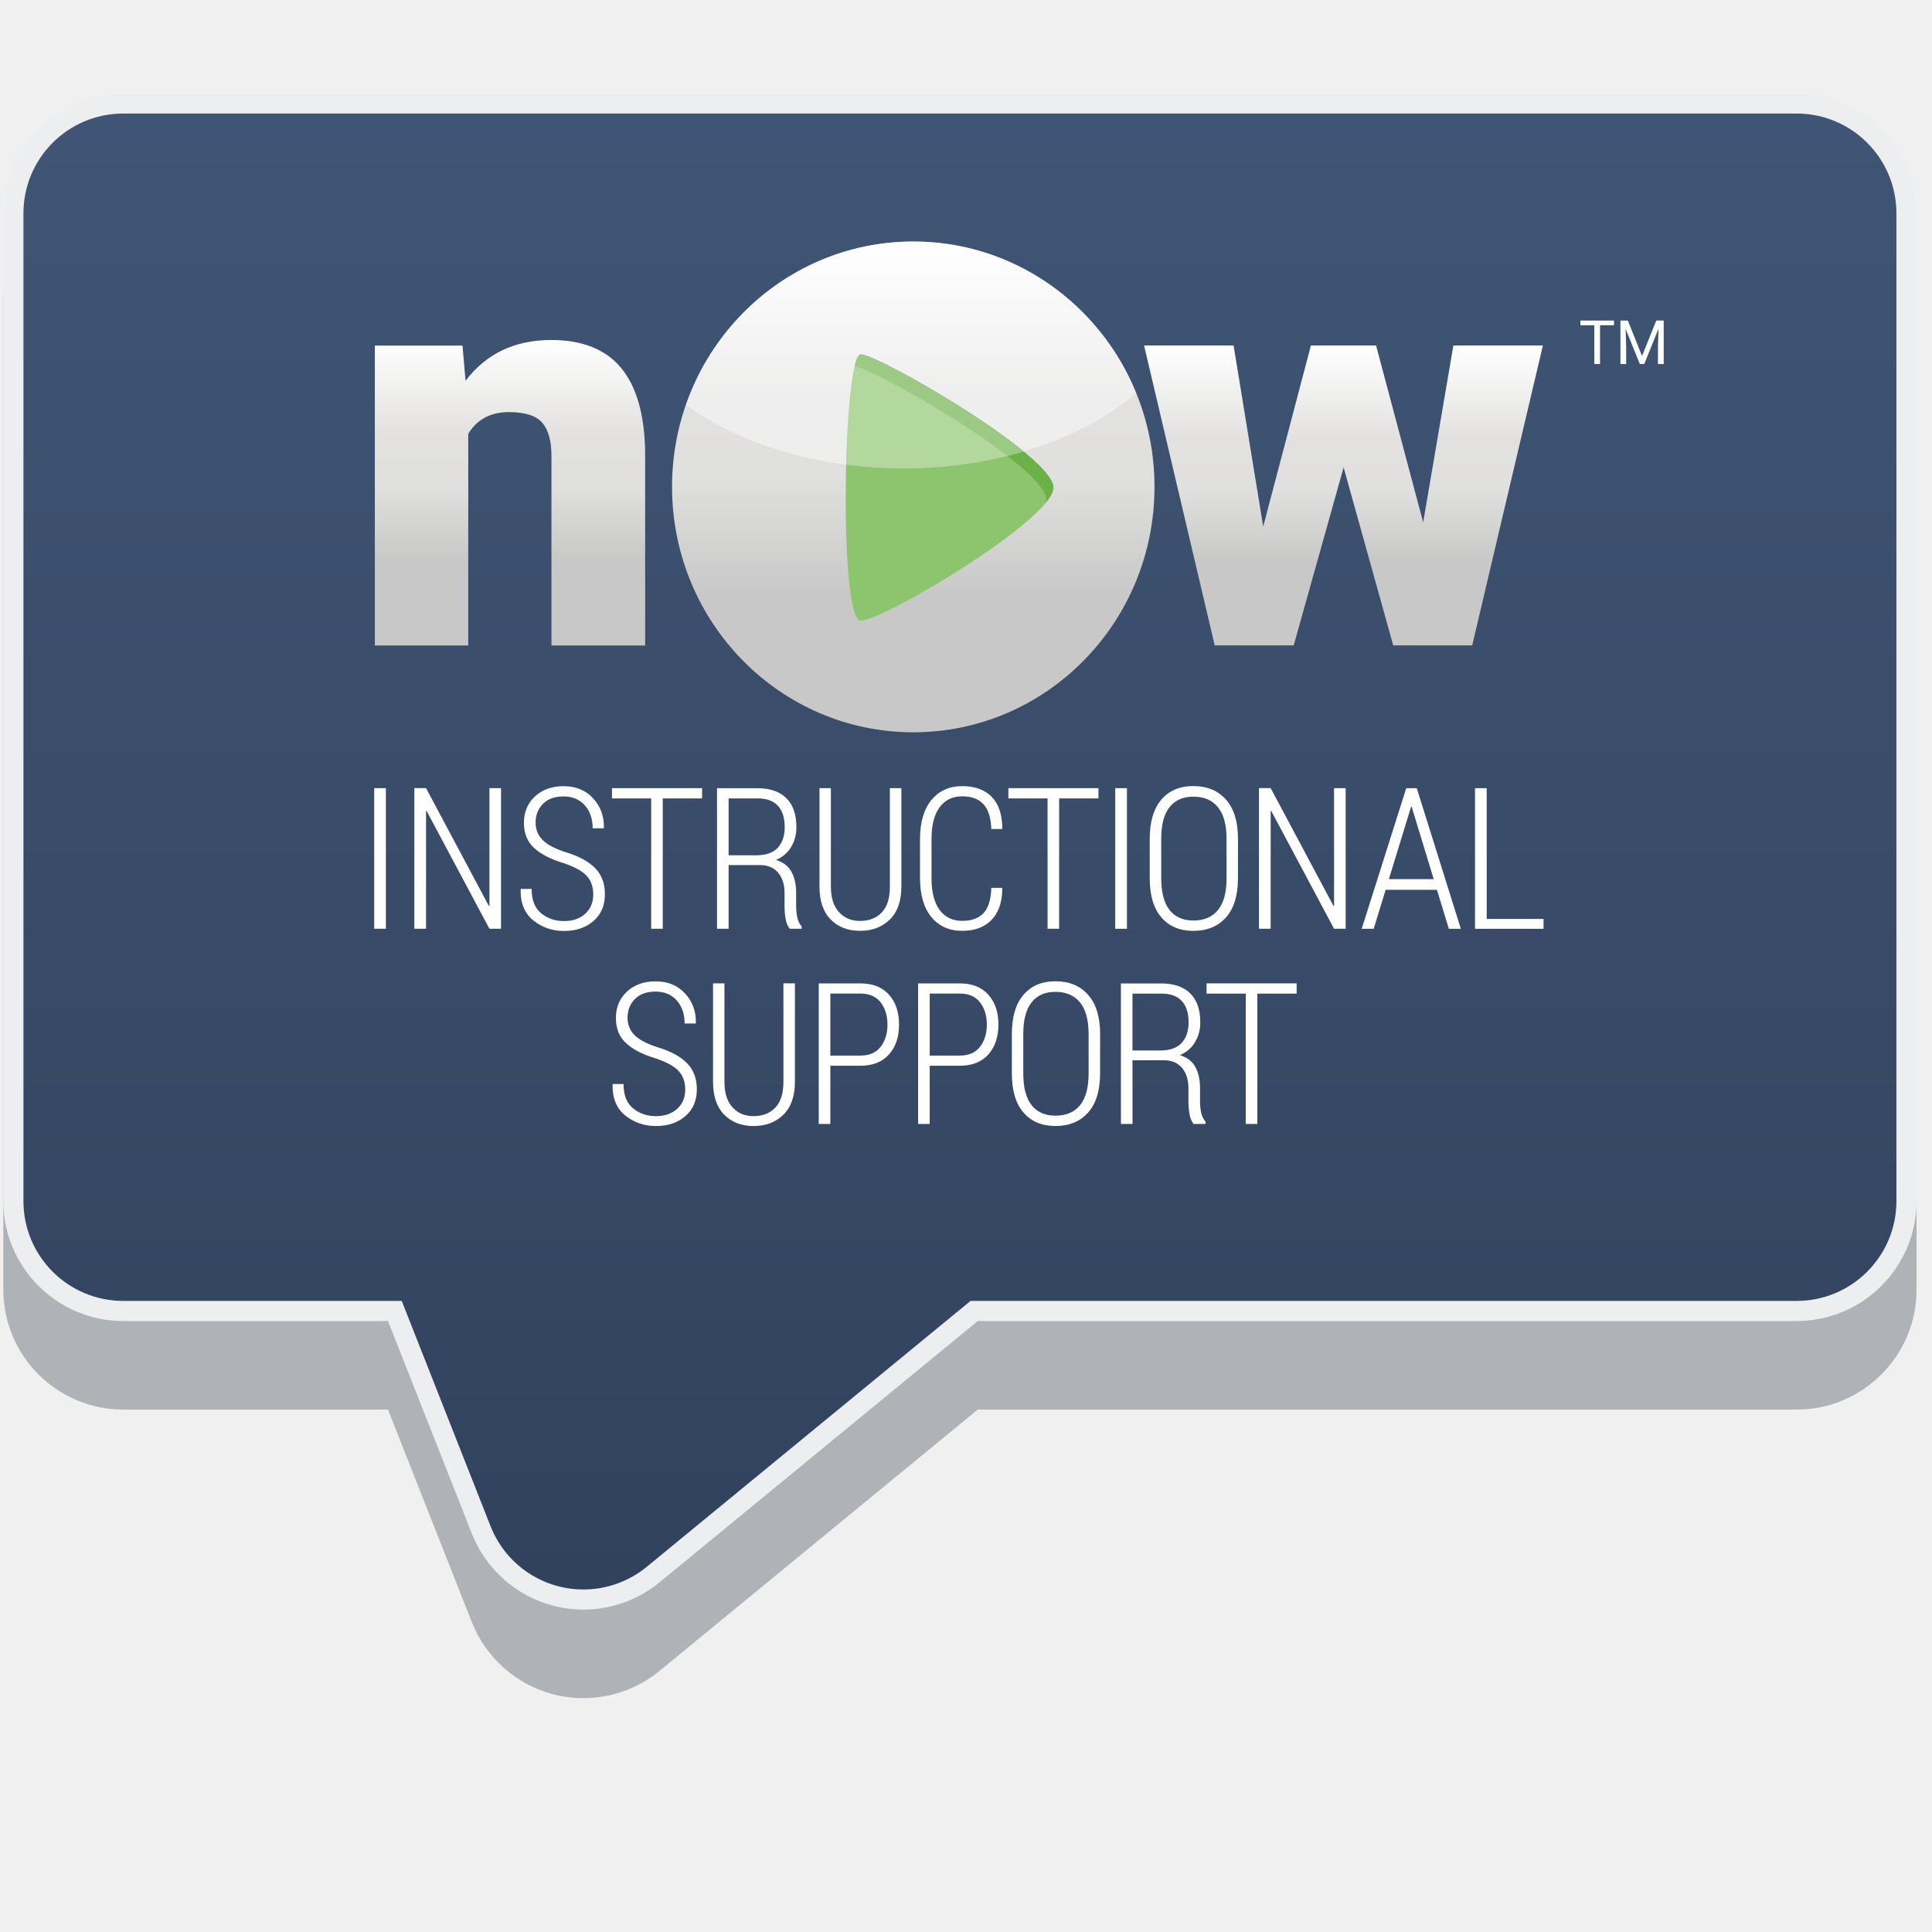
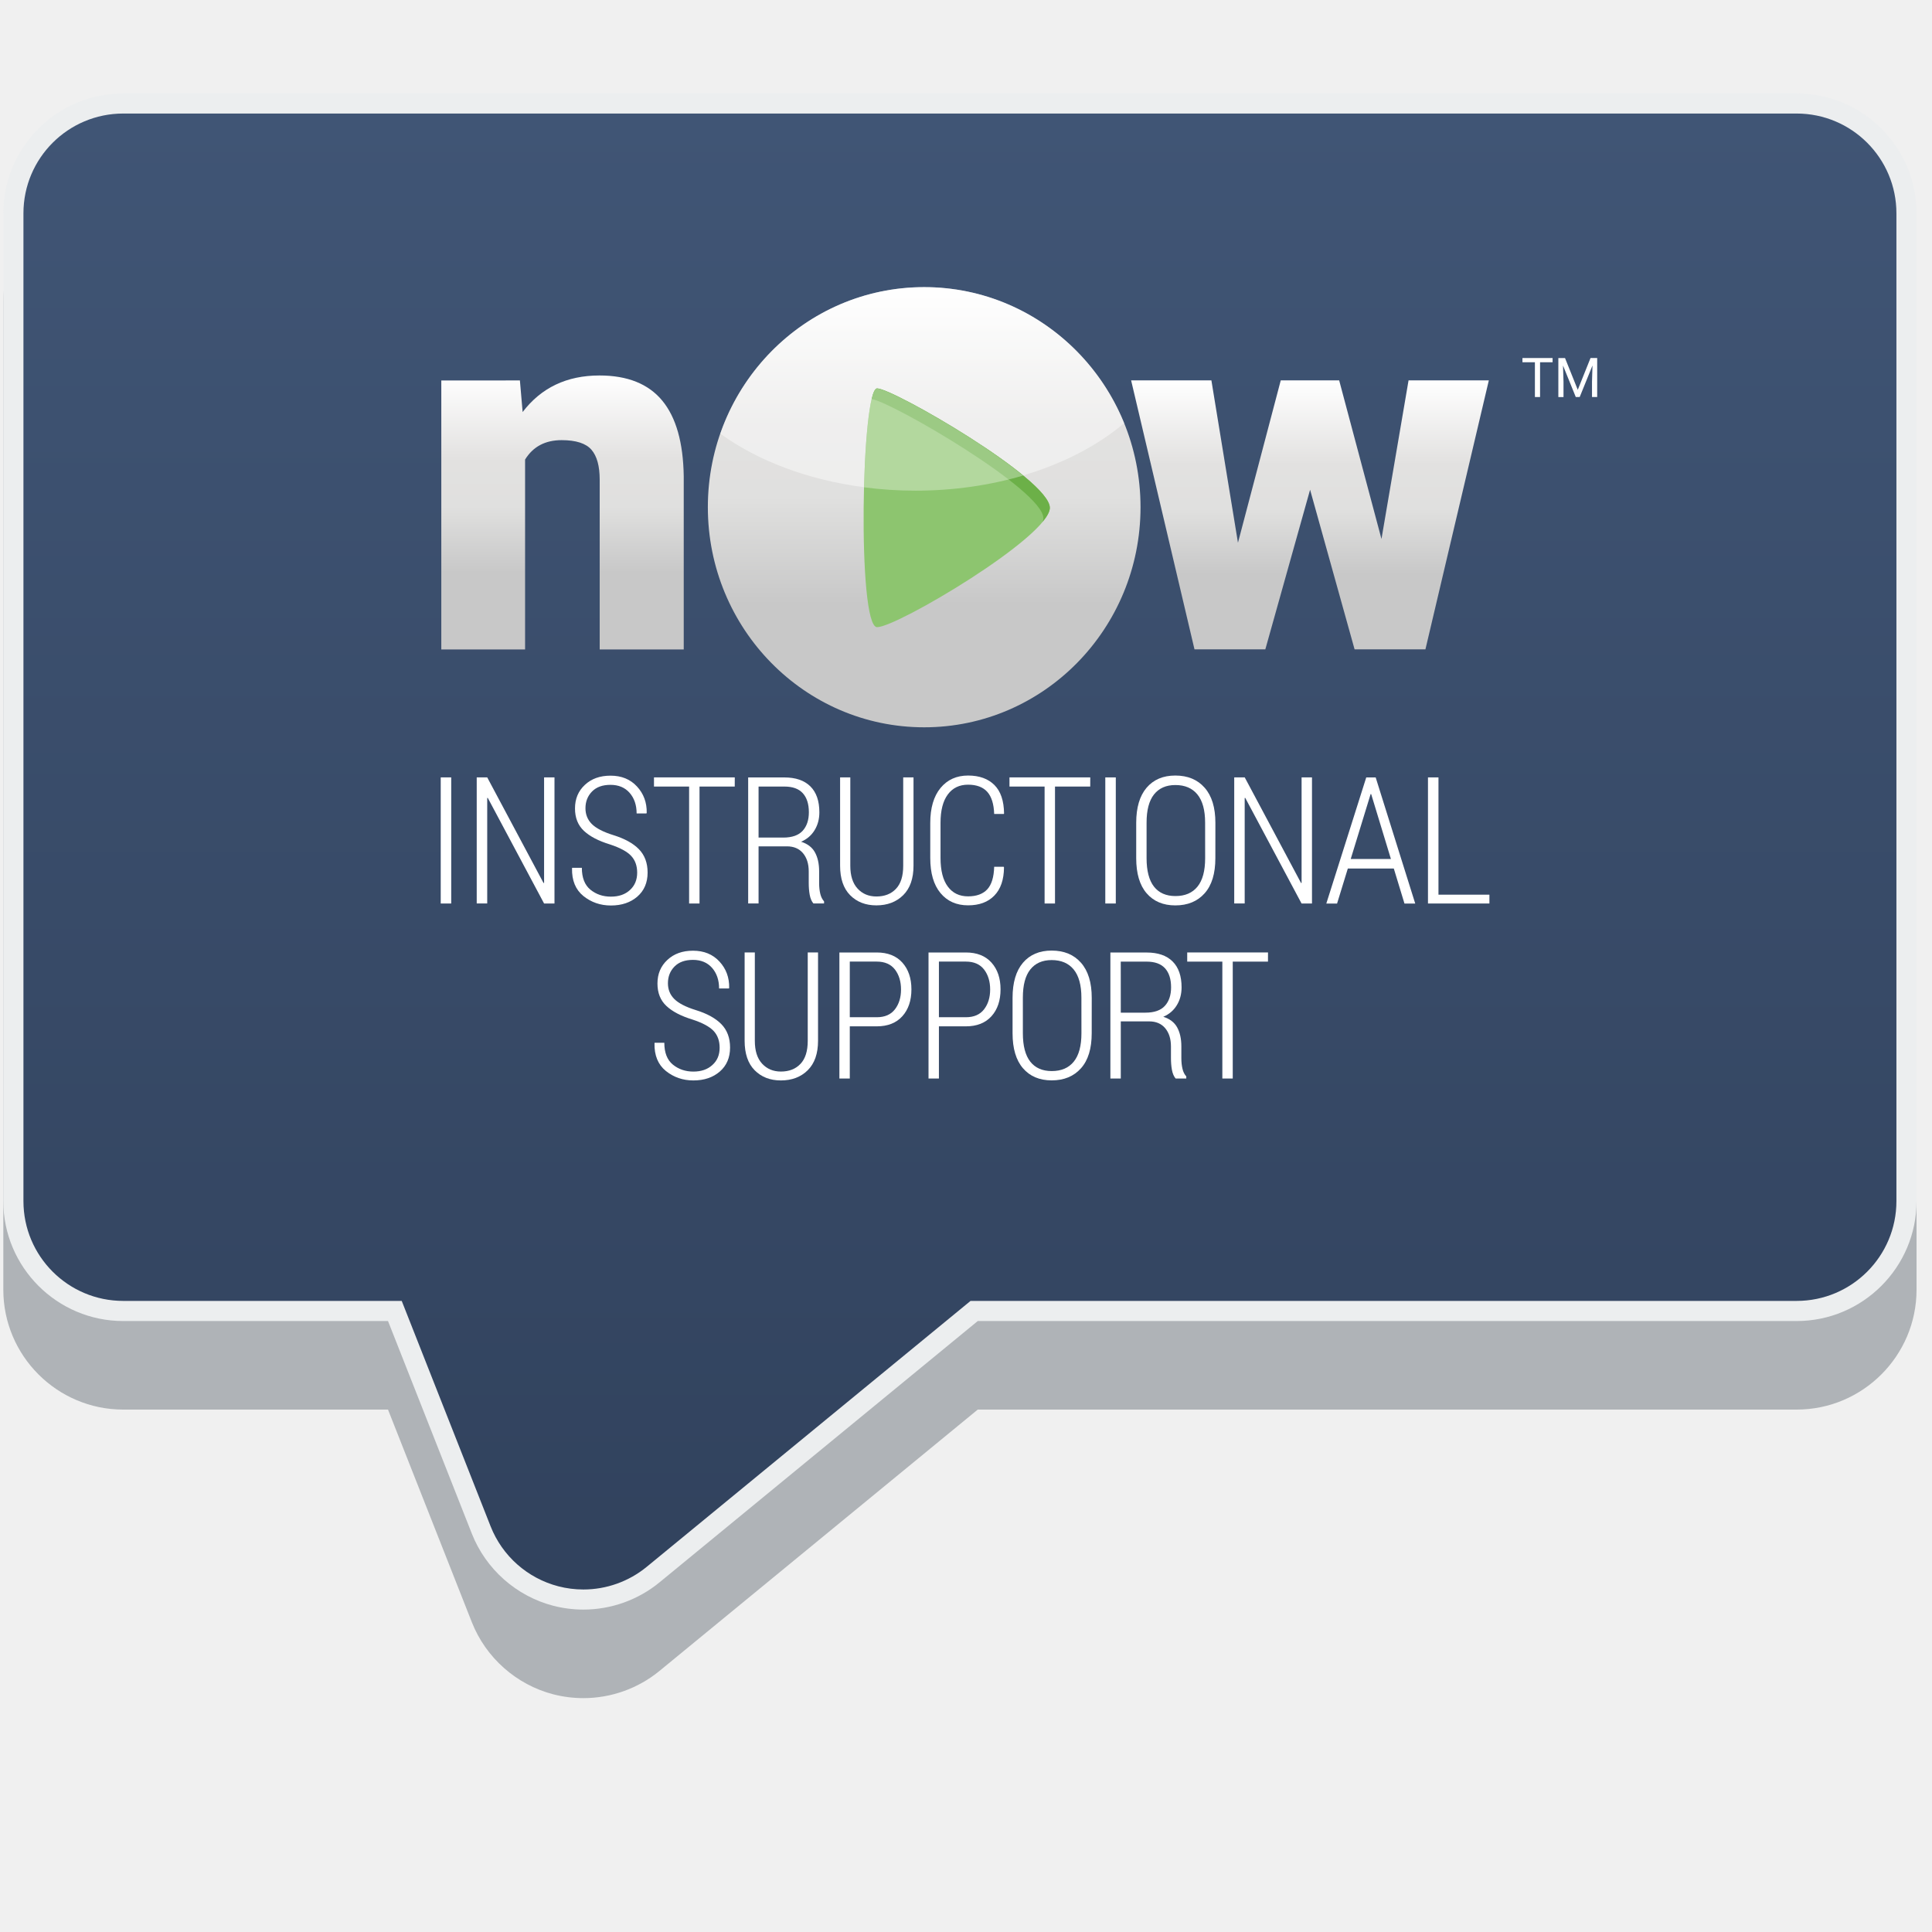
<svg xmlns="http://www.w3.org/2000/svg" version="1.1" id="Layer_1" x="0px" y="0px" viewBox="0 0 60 60" style="enable-background:new 0 0 60 60;" xml:space="preserve">
  <style type="text/css">
	.st0{opacity:0.36;}
	.st1{fill:#3C4852;}
	.st2{fill:#ECEEEF;}
	.st3{fill:url(#SVGID_1_);}
	.st4{fill:#FFFFFF;}
	.st5{fill:url(#SVGID_2_);}
	.st6{fill:url(#SVGID_3_);}
	.st7{fill:url(#SVGID_4_);}
	.st8{opacity:0.44;fill:#FFFFFF;enable-background:new    ;}
	.st9{fill:#8DC56F;}
	.st10{fill:#6CB048;}
	.st11{opacity:0.33;fill:#FFFFFF;enable-background:new    ;}
</style>
  <g class="st0">
    <path class="st1" d="M18.118,52.737c-0.316,0-0.63-0.04-0.934-0.118c-1.149-0.299-2.095-1.136-2.53-2.239l-2.604-6.604H3.827   c-2.053,0-3.724-1.671-3.724-3.724V9.375c0-2.053,1.67-3.724,3.724-3.724h51.969c2.053,0,3.724,1.67,3.724,3.724v30.677   c0,2.053-1.671,3.724-3.724,3.724H30.365l-9.884,8.116C19.818,52.437,18.978,52.737,18.118,52.737z" />
  </g>
  <g>
    <path class="st2" d="M18.118,49.987c-0.316,0-0.63-0.04-0.934-0.118c-1.149-0.299-2.095-1.136-2.53-2.239l-2.604-6.604H3.827   c-2.053,0-3.724-1.671-3.724-3.724V6.625c0-2.053,1.67-3.724,3.724-3.724h51.969c2.053,0,3.724,1.67,3.724,3.724v30.677   c0,2.053-1.671,3.724-3.724,3.724H30.365l-9.884,8.116C19.818,49.687,18.978,49.987,18.118,49.987z" />
  </g>
-   <linearGradient id="SVGID_1_" gradientUnits="userSpaceOnUse" x1="29.811" y1="3.526" x2="29.811" y2="49.363">
+   <linearGradient id="SVGID_1_" gradientUnits="userSpaceOnUse" x1="29.811" y1="56.474" x2="29.811" y2="10.637" gradientTransform="matrix(1 0 0 -1 0 60)">
    <stop offset="0" style="stop-color:#405575" />
    <stop offset="1" style="stop-color:#31425D" />
  </linearGradient>
  <path class="st3" d="M55.796,3.526H3.827c-1.711,0-3.099,1.387-3.099,3.099v30.677c0,1.711,1.387,3.099,3.099,3.099h8.649l2.76,7  c0.363,0.922,1.146,1.614,2.104,1.863c0.257,0.067,0.518,0.099,0.778,0.099c0.709,0,1.406-0.244,1.967-0.704l10.056-8.258h25.655  c1.711,0,3.099-1.387,3.099-3.099V6.625C58.895,4.913,57.507,3.526,55.796,3.526L55.796,3.526z" />
  <g>
    <g>
-       <path class="st4" d="M11.984,28.844h-0.363v-4.367h0.363C11.984,24.478,11.984,28.844,11.984,28.844z" />
-       <path class="st4" d="M15.56,28.844H15.2l-1.95-3.657l-0.019,0.003v3.653h-0.363v-4.367h0.363l1.95,3.657l0.019-0.003v-3.653h0.36    V28.844z" />
-       <path class="st4" d="M18.424,27.777c0-0.239-0.069-0.433-0.208-0.582s-0.384-0.281-0.733-0.396    c-0.398-0.122-0.699-0.279-0.904-0.472s-0.308-0.451-0.308-0.775c0-0.334,0.115-0.607,0.344-0.819    c0.229-0.213,0.523-0.317,0.887-0.317c0.38,0,0.685,0.125,0.916,0.375c0.231,0.25,0.344,0.555,0.337,0.914l-0.01,0.019h-0.339    c0-0.29-0.081-0.528-0.242-0.712c-0.161-0.184-0.383-0.278-0.664-0.278c-0.274,0-0.487,0.076-0.639,0.231    c-0.152,0.155-0.227,0.348-0.227,0.58c0,0.216,0.074,0.398,0.22,0.545c0.147,0.147,0.396,0.276,0.748,0.386    c0.387,0.12,0.683,0.282,0.883,0.487s0.301,0.474,0.301,0.808c0,0.35-0.119,0.627-0.356,0.833    c-0.237,0.205-0.542,0.308-0.914,0.308c-0.365,0-0.684-0.11-0.955-0.329c-0.27-0.22-0.401-0.539-0.392-0.957l0.005-0.019h0.336    c0,0.342,0.098,0.594,0.296,0.756c0.197,0.162,0.434,0.242,0.71,0.242c0.272,0,0.491-0.075,0.657-0.226    C18.34,28.227,18.424,28.025,18.424,27.777z" />
-       <path class="st4" d="M21.803,24.795h-1.22v4.049h-0.36v-4.049h-1.217v-0.318h2.798L21.803,24.795L21.803,24.795z" />
-       <path class="st4" d="M22.628,26.867v1.976h-0.36v-4.364h1.253c0.393,0,0.691,0.104,0.9,0.309c0.208,0.206,0.312,0.505,0.312,0.9    c0,0.232-0.055,0.437-0.165,0.618s-0.266,0.314-0.468,0.4c0.221,0.069,0.382,0.191,0.479,0.366    c0.097,0.176,0.146,0.395,0.146,0.658v0.411c0,0.136,0.013,0.258,0.039,0.366c0.026,0.108,0.07,0.196,0.132,0.264v0.072h-0.369    c-0.061-0.072-0.105-0.172-0.128-0.301c-0.023-0.128-0.034-0.264-0.034-0.409v-0.4c0-0.264-0.068-0.475-0.201-0.633    c-0.134-0.156-0.318-0.234-0.553-0.234h-0.985V26.867z M22.628,26.562h0.852c0.308,0,0.533-0.079,0.676-0.236    s0.214-0.371,0.214-0.64c0-0.286-0.07-0.506-0.21-0.66c-0.141-0.155-0.352-0.231-0.639-0.231h-0.893v1.767H22.628z" />
-       <path class="st4" d="M27.993,24.477v3.057c0,0.446-0.119,0.786-0.358,1.022c-0.238,0.234-0.547,0.352-0.929,0.352    c-0.374,0-0.676-0.118-0.908-0.352c-0.232-0.234-0.348-0.575-0.348-1.022v-3.057h0.354v3.061c0,0.342,0.083,0.605,0.25,0.788    c0.167,0.183,0.385,0.275,0.653,0.275c0.282,0,0.508-0.087,0.676-0.263c0.169-0.176,0.253-0.443,0.253-0.8v-3.061    C27.637,24.477,27.993,24.477,27.993,24.477z" />
-       <path class="st4" d="M31.118,27.576l0.009,0.019c-0.003,0.426-0.116,0.751-0.336,0.976c-0.22,0.226-0.523,0.337-0.908,0.337    c-0.401,0-0.721-0.142-0.957-0.426c-0.236-0.285-0.354-0.689-0.354-1.215v-1.209c0-0.522,0.119-0.927,0.356-1.214    c0.237-0.287,0.555-0.43,0.955-0.43c0.389,0,0.694,0.11,0.912,0.329c0.218,0.22,0.328,0.547,0.333,0.984l-0.009,0.019h-0.333    c-0.011-0.346-0.091-0.602-0.24-0.767s-0.372-0.248-0.663-0.248c-0.3,0-0.534,0.112-0.702,0.339    c-0.168,0.227-0.252,0.553-0.252,0.979v1.219c0,0.435,0.084,0.766,0.252,0.991c0.168,0.227,0.401,0.339,0.702,0.339    c0.292,0,0.513-0.081,0.663-0.242c0.149-0.162,0.23-0.422,0.24-0.783h0.334C31.118,27.574,31.118,27.576,31.118,27.576z" />
-       <path class="st4" d="M34.113,24.795h-1.22v4.049h-0.36v-4.049h-1.217v-0.318h2.798L34.113,24.795L34.113,24.795z" />
-       <path class="st4" d="M34.998,28.844h-0.363v-4.367h0.363V28.844z" />
-       <path class="st4" d="M38.446,27.276c0,0.53-0.123,0.935-0.371,1.214c-0.248,0.279-0.586,0.419-1.015,0.419    c-0.422,0-0.754-0.14-0.993-0.419c-0.241-0.278-0.361-0.683-0.361-1.214v-1.225c0-0.53,0.12-0.936,0.36-1.217    c0.24-0.28,0.57-0.422,0.993-0.422c0.43,0,0.769,0.141,1.016,0.422c0.249,0.282,0.372,0.687,0.372,1.215L38.446,27.276    L38.446,27.276z M38.091,26.043c0-0.432-0.089-0.757-0.267-0.975c-0.178-0.218-0.433-0.327-0.764-0.327    c-0.322,0-0.568,0.109-0.74,0.327c-0.172,0.218-0.257,0.543-0.257,0.975v1.232c0,0.437,0.086,0.766,0.257,0.985    c0.172,0.218,0.42,0.327,0.744,0.327c0.332,0,0.587-0.109,0.763-0.327c0.177-0.218,0.265-0.545,0.265-0.985    C38.091,27.276,38.091,26.043,38.091,26.043z" />
-       <path class="st4" d="M41.791,28.844h-0.36l-1.95-3.657l-0.019,0.003v3.653h-0.363v-4.367h0.363l1.95,3.657l0.019-0.003v-3.653    h0.36V28.844z" />
-       <path class="st4" d="M44.625,27.633h-1.592l-0.372,1.212h-0.372l1.383-4.367h0.327l1.369,4.367h-0.372L44.625,27.633z     M43.133,27.302h1.392l-0.684-2.247h-0.019L43.133,27.302z" />
-       <path class="st4" d="M46.172,28.539h1.764v0.306h-2.128v-4.367h0.363V28.539z" />
-       <path class="st4" d="M21.28,33.839c0-0.239-0.069-0.433-0.208-0.582c-0.14-0.148-0.384-0.281-0.733-0.395    c-0.398-0.122-0.699-0.279-0.904-0.473c-0.205-0.192-0.308-0.451-0.308-0.775c0-0.334,0.115-0.606,0.344-0.819    c0.229-0.213,0.523-0.318,0.887-0.318c0.38,0,0.685,0.125,0.916,0.375c0.231,0.25,0.344,0.555,0.337,0.914l-0.01,0.019h-0.339    c0-0.29-0.081-0.527-0.242-0.712c-0.161-0.184-0.383-0.278-0.664-0.278c-0.274,0-0.487,0.076-0.639,0.231    c-0.152,0.154-0.228,0.347-0.228,0.579c0,0.216,0.074,0.398,0.22,0.544c0.147,0.147,0.396,0.276,0.748,0.386    c0.387,0.119,0.683,0.282,0.883,0.487s0.301,0.474,0.301,0.808c0,0.35-0.119,0.627-0.356,0.832    c-0.237,0.205-0.542,0.308-0.914,0.308c-0.365,0-0.684-0.11-0.955-0.329c-0.27-0.22-0.401-0.539-0.392-0.957l0.005-0.019h0.336    c0,0.342,0.098,0.594,0.296,0.756c0.197,0.161,0.434,0.242,0.71,0.242c0.272,0,0.491-0.075,0.657-0.226    C21.197,34.287,21.28,34.088,21.28,33.839z" />
-       <path class="st4" d="M24.687,30.539v3.057c0,0.446-0.119,0.786-0.358,1.022c-0.238,0.234-0.547,0.352-0.929,0.352    c-0.374,0-0.676-0.118-0.908-0.352c-0.232-0.234-0.348-0.575-0.348-1.022v-3.057h0.354V33.6c0,0.344,0.083,0.605,0.25,0.788    c0.167,0.183,0.385,0.275,0.653,0.275c0.282,0,0.508-0.088,0.676-0.264c0.169-0.176,0.253-0.443,0.253-0.8v-3.061L24.687,30.539    L24.687,30.539z" />
-       <path class="st4" d="M25.787,33.097v1.809h-0.36V30.54h1.292c0.382,0,0.678,0.117,0.888,0.35c0.21,0.234,0.314,0.543,0.314,0.927    c0,0.387-0.105,0.698-0.314,0.931c-0.21,0.233-0.506,0.35-0.888,0.35h-0.932V33.097z M25.787,32.782h0.934    c0.28,0,0.49-0.092,0.63-0.275c0.141-0.183,0.21-0.411,0.21-0.685c0-0.278-0.07-0.509-0.21-0.691    c-0.141-0.182-0.35-0.275-0.63-0.275h-0.934V32.782z" />
-       <path class="st4" d="M28.873,33.097v1.809h-0.36V30.54h1.292c0.382,0,0.678,0.117,0.888,0.35c0.21,0.234,0.314,0.543,0.314,0.927    c0,0.387-0.105,0.698-0.314,0.931c-0.21,0.233-0.506,0.35-0.888,0.35h-0.932V33.097z M28.873,32.782h0.934    c0.28,0,0.49-0.092,0.63-0.275s0.21-0.411,0.21-0.685c0-0.278-0.07-0.509-0.21-0.691c-0.141-0.182-0.35-0.275-0.63-0.275h-0.934    V32.782z" />
-       <path class="st4" d="M34.164,33.337c0,0.53-0.123,0.935-0.371,1.213c-0.248,0.279-0.586,0.419-1.015,0.419    c-0.422,0-0.754-0.14-0.993-0.419c-0.241-0.278-0.361-0.683-0.361-1.213v-1.225c0-0.53,0.12-0.936,0.36-1.216    c0.24-0.28,0.57-0.422,0.993-0.422c0.43,0,0.769,0.141,1.016,0.422c0.249,0.282,0.372,0.687,0.372,1.215L34.164,33.337    L34.164,33.337z M33.807,32.105c0-0.432-0.089-0.757-0.267-0.975c-0.178-0.218-0.433-0.327-0.764-0.327    c-0.322,0-0.568,0.109-0.74,0.327c-0.172,0.218-0.257,0.543-0.257,0.975v1.232c0,0.437,0.086,0.766,0.257,0.984    c0.172,0.218,0.42,0.327,0.744,0.327c0.332,0,0.587-0.109,0.763-0.327c0.177-0.218,0.265-0.545,0.265-0.984V32.105z" />
-       <path class="st4" d="M35.171,32.93v1.976h-0.36v-4.364h1.253c0.393,0,0.691,0.103,0.9,0.309c0.208,0.206,0.312,0.505,0.312,0.899    c0,0.232-0.055,0.437-0.165,0.618s-0.266,0.314-0.468,0.4c0.221,0.069,0.382,0.191,0.479,0.366    c0.097,0.177,0.146,0.395,0.146,0.658v0.411c0,0.136,0.013,0.258,0.039,0.366c0.025,0.108,0.07,0.196,0.132,0.264v0.072h-0.369    c-0.061-0.072-0.105-0.172-0.128-0.301c-0.023-0.128-0.034-0.264-0.034-0.409v-0.4c0-0.264-0.068-0.475-0.201-0.633    c-0.134-0.156-0.318-0.234-0.553-0.234h-0.985V32.93z M35.171,32.624h0.852c0.308,0,0.533-0.079,0.676-0.236    c0.143-0.157,0.214-0.371,0.214-0.64c0-0.286-0.07-0.506-0.21-0.66c-0.141-0.154-0.352-0.231-0.639-0.231H35.17v1.767H35.171z" />
-       <path class="st4" d="M40.268,30.857h-1.22v4.049h-0.36v-4.049h-1.217v-0.318h2.798L40.268,30.857L40.268,30.857z" />
+       <path class="st4" d="M14.013,28.059h-0.326v-3.916h0.326C14.013,24.143,14.013,28.059,14.013,28.059z" />
+       <path class="st4" d="M17.22,28.059h-0.323l-1.749-3.28l-0.017,0.003v3.276h-0.326v-3.916h0.326l1.749,3.28l0.017-0.003v-3.276    h0.323C17.22,24.142,17.22,28.059,17.22,28.059z" />
+       <path class="st4" d="M19.788,27.102c0-0.214-0.062-0.388-0.187-0.522c-0.125-0.134-0.344-0.252-0.657-0.355    c-0.357-0.109-0.627-0.25-0.811-0.423c-0.184-0.173-0.276-0.404-0.276-0.695c0-0.3,0.103-0.544,0.309-0.734    c0.205-0.191,0.469-0.284,0.795-0.284c0.341,0,0.614,0.112,0.821,0.336s0.309,0.498,0.302,0.82l-0.009,0.017h-0.304    c0-0.26-0.073-0.474-0.217-0.639c-0.144-0.165-0.343-0.249-0.595-0.249c-0.246,0-0.437,0.068-0.573,0.207    c-0.136,0.139-0.204,0.312-0.204,0.52c0,0.194,0.066,0.357,0.197,0.489c0.132,0.132,0.355,0.248,0.671,0.346    c0.347,0.108,0.613,0.253,0.792,0.437c0.179,0.184,0.27,0.425,0.27,0.725c0,0.314-0.107,0.562-0.319,0.747    c-0.213,0.184-0.486,0.276-0.82,0.276c-0.327,0-0.613-0.099-0.856-0.295c-0.242-0.197-0.36-0.483-0.352-0.858l0.004-0.017h0.301    c0,0.307,0.088,0.533,0.265,0.678c0.177,0.145,0.389,0.217,0.637,0.217c0.244,0,0.44-0.067,0.589-0.203    C19.713,27.506,19.788,27.324,19.788,27.102z" />
+       <path class="st4" d="M22.818,24.428h-1.094v3.631h-0.323v-3.631H20.31v-0.285h2.509L22.818,24.428L22.818,24.428z" />
+       <path class="st4" d="M23.558,26.286v1.772h-0.323v-3.914h1.124c0.352,0,0.62,0.093,0.807,0.277c0.187,0.185,0.28,0.453,0.28,0.807    c0,0.208-0.049,0.392-0.148,0.554c-0.099,0.162-0.239,0.282-0.42,0.359c0.198,0.062,0.343,0.171,0.43,0.328    c0.087,0.158,0.131,0.354,0.131,0.59v0.369c0,0.122,0.012,0.231,0.035,0.328c0.023,0.097,0.063,0.176,0.118,0.237v0.065h-0.331    c-0.055-0.065-0.094-0.154-0.115-0.27c-0.021-0.115-0.03-0.237-0.03-0.367v-0.359c0-0.237-0.061-0.426-0.18-0.568    c-0.12-0.14-0.285-0.21-0.496-0.21h-0.883v0.001H23.558z M23.558,26.012h0.764c0.276,0,0.478-0.071,0.606-0.212    c0.128-0.141,0.192-0.333,0.192-0.574c0-0.256-0.063-0.454-0.188-0.592c-0.126-0.139-0.316-0.207-0.573-0.207h-0.801V26.012    L23.558,26.012z" />
+       <path class="st4" d="M28.37,24.142v2.742c0,0.4-0.107,0.705-0.321,0.917c-0.213,0.21-0.491,0.316-0.833,0.316    c-0.335,0-0.606-0.106-0.814-0.316c-0.208-0.21-0.312-0.516-0.312-0.917v-2.742h0.317v2.745c0,0.307,0.074,0.543,0.224,0.707    c0.15,0.164,0.345,0.247,0.586,0.247c0.253,0,0.456-0.078,0.606-0.236c0.152-0.158,0.227-0.397,0.227-0.717v-2.745    C28.05,24.142,28.37,24.142,28.37,24.142z" />
+       <path class="st4" d="M31.172,26.922l0.008,0.017c-0.003,0.382-0.104,0.674-0.301,0.875c-0.197,0.203-0.469,0.302-0.814,0.302    c-0.36,0-0.647-0.127-0.858-0.382c-0.212-0.256-0.317-0.618-0.317-1.09V25.56c0-0.468,0.107-0.831,0.319-1.089    c0.213-0.257,0.498-0.386,0.856-0.386c0.349,0,0.622,0.099,0.818,0.295c0.196,0.197,0.294,0.491,0.299,0.882l-0.008,0.017h-0.299    c-0.01-0.31-0.082-0.54-0.215-0.688s-0.334-0.222-0.595-0.222c-0.269,0-0.479,0.1-0.63,0.304s-0.226,0.496-0.226,0.878v1.093    c0,0.39,0.075,0.687,0.226,0.889c0.151,0.204,0.36,0.304,0.63,0.304c0.262,0,0.46-0.073,0.595-0.217    c0.134-0.145,0.206-0.378,0.215-0.702h0.3C31.172,26.92,31.172,26.922,31.172,26.922z" />
+       <path class="st4" d="M33.858,24.428h-1.094v3.631h-0.323v-3.631H31.35v-0.285h2.509L33.858,24.428L33.858,24.428z" />
+       <path class="st4" d="M34.652,28.059h-0.326v-3.916h0.326V28.059z" />
+       <path class="st4" d="M37.744,26.653c0,0.475-0.11,0.839-0.333,1.089c-0.222,0.25-0.526,0.376-0.91,0.376    c-0.378,0-0.676-0.126-0.891-0.376c-0.216-0.249-0.324-0.613-0.324-1.089v-1.099c0-0.475,0.108-0.839,0.323-1.091    c0.215-0.251,0.511-0.378,0.891-0.378c0.386,0,0.69,0.126,0.911,0.378c0.223,0.253,0.334,0.616,0.334,1.09L37.744,26.653    L37.744,26.653z M37.426,25.547c0-0.387-0.08-0.679-0.239-0.874c-0.16-0.196-0.388-0.293-0.685-0.293    c-0.289,0-0.509,0.098-0.664,0.293c-0.154,0.196-0.23,0.487-0.23,0.874v1.105c0,0.392,0.077,0.687,0.23,0.883    c0.154,0.196,0.377,0.293,0.667,0.293c0.298,0,0.526-0.098,0.684-0.293c0.159-0.196,0.238-0.489,0.238-0.883    C37.426,26.653,37.426,25.547,37.426,25.547z" />
+       <path class="st4" d="M40.744,28.059h-0.323l-1.749-3.28l-0.017,0.003v3.276H38.33v-3.916h0.326l1.749,3.28l0.017-0.003v-3.276    h0.323V28.059z" />
+       <path class="st4" d="M43.286,26.973h-1.428l-0.334,1.087h-0.334l1.24-3.916h0.293l1.228,3.916h-0.334L43.286,26.973z     M41.948,26.676h1.248l-0.613-2.015h-0.017L41.948,26.676z" />
+       <path class="st4" d="M44.673,27.785h1.582v0.274h-1.908v-3.916h0.326L44.673,27.785L44.673,27.785z" />
+       <path class="st4" d="M22.349,32.539c0-0.214-0.062-0.388-0.187-0.522c-0.126-0.133-0.344-0.252-0.657-0.354    c-0.357-0.109-0.627-0.25-0.811-0.424c-0.184-0.172-0.276-0.404-0.276-0.695c0-0.3,0.103-0.543,0.309-0.734    c0.205-0.191,0.469-0.285,0.795-0.285c0.341,0,0.614,0.112,0.821,0.336s0.309,0.498,0.302,0.82l-0.009,0.017h-0.304    c0-0.26-0.073-0.473-0.217-0.639c-0.144-0.165-0.343-0.249-0.595-0.249c-0.246,0-0.437,0.068-0.573,0.207    c-0.136,0.138-0.204,0.311-0.204,0.519c0,0.194,0.066,0.357,0.197,0.488c0.132,0.132,0.355,0.248,0.671,0.346    c0.347,0.107,0.613,0.253,0.792,0.437c0.179,0.184,0.27,0.425,0.27,0.725c0,0.314-0.107,0.562-0.319,0.746    c-0.213,0.184-0.486,0.276-0.82,0.276c-0.327,0-0.613-0.099-0.856-0.295c-0.242-0.197-0.36-0.483-0.352-0.858l0.004-0.017h0.301    c0,0.307,0.088,0.533,0.265,0.678c0.177,0.144,0.389,0.217,0.637,0.217c0.244,0,0.44-0.067,0.589-0.203    C22.275,32.94,22.349,32.762,22.349,32.539z" />
+       <path class="st4" d="M25.405,29.579v2.742c0,0.4-0.107,0.705-0.321,0.917c-0.213,0.21-0.491,0.316-0.833,0.316    c-0.335,0-0.606-0.106-0.814-0.316c-0.208-0.21-0.312-0.516-0.312-0.917v-2.742h0.317v2.745c0,0.309,0.074,0.543,0.224,0.707    c0.15,0.164,0.345,0.247,0.586,0.247c0.253,0,0.456-0.079,0.606-0.237c0.152-0.158,0.227-0.397,0.227-0.717v-2.745L25.405,29.579    L25.405,29.579z" />
+       <path class="st4" d="M26.391,31.873v1.622h-0.323V29.58h1.159c0.343,0,0.608,0.105,0.796,0.314    c0.188,0.21,0.282,0.487,0.282,0.831c0,0.347-0.094,0.626-0.282,0.835c-0.188,0.209-0.454,0.314-0.796,0.314L26.391,31.873    L26.391,31.873z M26.391,31.591h0.838c0.251,0,0.439-0.083,0.565-0.247c0.126-0.164,0.188-0.369,0.188-0.614    c0-0.249-0.063-0.456-0.188-0.62c-0.126-0.163-0.314-0.247-0.565-0.247h-0.838V31.591z" />
+       <path class="st4" d="M29.159,31.873v1.622h-0.323V29.58h1.159c0.343,0,0.608,0.105,0.796,0.314    c0.188,0.21,0.282,0.487,0.282,0.831c0,0.347-0.094,0.626-0.282,0.835c-0.188,0.209-0.454,0.314-0.796,0.314L29.159,31.873    L29.159,31.873z M29.159,31.591h0.838c0.251,0,0.439-0.083,0.565-0.247c0.126-0.164,0.188-0.369,0.188-0.614    c0-0.249-0.063-0.456-0.188-0.62c-0.126-0.163-0.314-0.247-0.565-0.247h-0.838V31.591z" />
+       <path class="st4" d="M33.904,32.088c0,0.475-0.11,0.839-0.333,1.088c-0.222,0.25-0.526,0.376-0.91,0.376    c-0.378,0-0.676-0.126-0.891-0.376c-0.216-0.249-0.324-0.613-0.324-1.088V30.99c0-0.475,0.108-0.839,0.323-1.091    c0.215-0.251,0.511-0.378,0.891-0.378c0.386,0,0.69,0.126,0.911,0.378c0.223,0.253,0.334,0.616,0.334,1.09L33.904,32.088    L33.904,32.088z M33.584,30.983c0-0.387-0.08-0.679-0.239-0.874s-0.388-0.293-0.685-0.293c-0.289,0-0.509,0.098-0.664,0.293    s-0.23,0.487-0.23,0.874v1.105c0,0.392,0.077,0.687,0.23,0.882c0.154,0.196,0.377,0.293,0.667,0.293    c0.298,0,0.526-0.098,0.684-0.293c0.159-0.196,0.238-0.489,0.238-0.882L33.584,30.983L33.584,30.983z" />
+       <path class="st4" d="M34.807,31.723v1.772h-0.323v-3.914h1.124c0.352,0,0.62,0.092,0.807,0.277c0.187,0.185,0.28,0.453,0.28,0.806    c0,0.208-0.049,0.392-0.148,0.554c-0.099,0.162-0.239,0.282-0.42,0.359c0.198,0.062,0.343,0.171,0.43,0.328    c0.087,0.159,0.131,0.354,0.131,0.59v0.369c0,0.122,0.012,0.231,0.035,0.328c0.022,0.097,0.063,0.176,0.118,0.237v0.065H36.51    c-0.055-0.065-0.094-0.154-0.115-0.27c-0.021-0.115-0.03-0.237-0.03-0.367v-0.359c0-0.237-0.061-0.426-0.18-0.568    c-0.12-0.14-0.285-0.21-0.496-0.21h-0.883v0.002H34.807z M34.807,31.449h0.764c0.276,0,0.478-0.071,0.606-0.212    c0.128-0.141,0.192-0.333,0.192-0.574c0-0.256-0.063-0.454-0.188-0.592c-0.126-0.138-0.316-0.207-0.573-0.207h-0.802    L34.807,31.449L34.807,31.449z" />
+       <path class="st4" d="M39.378,29.864h-1.094v3.631h-0.323v-3.631H36.87v-0.285h2.509L39.378,29.864L39.378,29.864z" />
    </g>
    <g>
      <g>
        <g>
-           <linearGradient id="SVGID_2_" gradientUnits="userSpaceOnUse" x1="15.839" y1="0.558" x2="15.839" y2="10.046" gradientTransform="matrix(1 0 0 1 0 10)">
+           <linearGradient id="SVGID_2_" gradientUnits="userSpaceOnUse" x1="17.469" y1="58.34" x2="17.469" y2="49.831" gradientTransform="matrix(1 0 0 -1 0 70)">
            <stop offset="0" style="stop-color:#FFFFFF" />
            <stop offset="0.313" style="stop-color:#E2E1E0" />
            <stop offset="0.477" style="stop-color:#E0E0DF" />
            <stop offset="0.72" style="stop-color:#C8C8C8" />
          </linearGradient>
-           <path class="st5" d="M14.363,10.731l0.095,1.094c0.642-0.843,1.529-1.266,2.66-1.266c0.969,0,1.694,0.29,2.173,0.87      c0.48,0.58,0.727,1.452,0.745,2.617v6h-2.91v-5.879c0-0.471-0.095-0.817-0.285-1.037c-0.19-0.22-0.533-0.332-1.033-0.332      c-0.568,0-0.99,0.224-1.266,0.672v6.576h-2.901v-9.314h2.721V10.731z" />
-           <linearGradient id="SVGID_3_" gradientUnits="userSpaceOnUse" x1="41.723" y1="0.729" x2="41.723" y2="10.044" gradientTransform="matrix(1 0 0 1 0 10)">
+           <path class="st5" d="M16.146,11.815l0.085,0.981c0.576-0.756,1.371-1.135,2.386-1.135c0.869,0,1.519,0.26,1.949,0.78      c0.43,0.52,0.652,1.302,0.668,2.347v5.381h-2.61v-5.272c0-0.422-0.085-0.733-0.256-0.93c-0.17-0.197-0.478-0.298-0.926-0.298      c-0.509,0-0.888,0.201-1.135,0.603v5.897h-2.602v-8.353L16.146,11.815L16.146,11.815L16.146,11.815z" />
+           <linearGradient id="SVGID_3_" gradientUnits="userSpaceOnUse" x1="40.683" y1="58.187" x2="40.683" y2="49.834" gradientTransform="matrix(1 0 0 -1 0 70)">
            <stop offset="0" style="stop-color:#FFFFFF" />
            <stop offset="0.313" style="stop-color:#E2E1E0" />
            <stop offset="0.477" style="stop-color:#E0E0DF" />
            <stop offset="0.72" style="stop-color:#C8C8C8" />
          </linearGradient>
-           <path class="st6" d="M44.198,16.222l0.938-5.493h2.78l-2.195,9.314h-2.453l-1.541-5.527l-1.55,5.527h-2.453l-2.194-9.314h2.78      l0.92,5.622l1.482-5.622h2.023L44.198,16.222z" />
+           <path class="st6" d="M42.903,16.739l0.841-4.926h2.493l-1.969,8.353h-2.2l-1.382-4.957l-1.39,4.957h-2.2l-1.968-8.353h2.493      l0.825,5.042l1.329-5.042h1.814L42.903,16.739z" />
        </g>
-         <linearGradient id="SVGID_4_" gradientUnits="userSpaceOnUse" x1="28.363" y1="55.95" x2="28.363" y2="40.708" gradientTransform="matrix(1 0 0 -1 0 63.45)">
+         <linearGradient id="SVGID_4_" gradientUnits="userSpaceOnUse" x1="28.701" y1="-4.533" x2="28.701" y2="9.136" gradientTransform="matrix(1 0 0 1 0 13.45)">
          <stop offset="0" style="stop-color:#FFFFFF" />
          <stop offset="0.313" style="stop-color:#E2E1E0" />
          <stop offset="0.477" style="stop-color:#E0E0DF" />
          <stop offset="0.72" style="stop-color:#C8C8C8" />
        </linearGradient>
-         <path class="st7" d="M26.732,11.008c0.547,0,5.982,3.139,5.982,4.133c0,0.993-5.286,4.133-5.982,4.133     C26.037,19.275,26.185,11.008,26.732,11.008z M28.363,7.5c4.137,0,7.491,3.412,7.491,7.621s-3.354,7.621-7.491,7.621     s-7.492-3.412-7.492-7.623S24.224,7.5,28.363,7.5z" />
-         <path class="st8" d="M28.363,7.5c-3.261,0-6.032,2.12-7.061,5.076c1.293,0.936,3.024,1.599,4.978,1.853     c0.048-1.805,0.212-3.423,0.453-3.423c0.406,0,3.482,1.719,5.058,3.014c1.38-0.408,2.579-1.032,3.497-1.809     C34.164,9.447,31.487,7.5,28.363,7.5z" />
-         <path class="st9" d="M26.732,11.008c0.547,0,5.982,3.139,5.982,4.133c0,0.993-5.286,4.133-5.982,4.133     C26.037,19.275,26.185,11.008,26.732,11.008z" />
+         <path class="st7" d="M27.239,12.063c0.491,0,5.365,2.815,5.365,3.707c0,0.891-4.741,3.707-5.365,3.707     C26.616,19.477,26.748,12.063,27.239,12.063z M28.702,8.917c3.71,0,6.718,3.06,6.718,6.835s-3.008,6.835-6.718,6.835     s-6.719-3.06-6.719-6.836S24.99,8.917,28.702,8.917z" />
+         <path class="st8" d="M28.702,8.917c-2.925,0-5.41,1.901-6.332,4.552c1.16,0.839,2.712,1.434,4.464,1.662     c0.043-1.619,0.19-3.07,0.406-3.07c0.364,0,3.123,1.542,4.536,2.703c1.238-0.366,2.313-0.926,3.136-1.622     C33.904,10.663,31.503,8.917,28.702,8.917z" />
+         <path class="st9" d="M27.239,12.063c0.491,0,5.365,2.815,5.365,3.707c0,0.891-4.741,3.707-5.365,3.707     C26.616,19.477,26.748,12.063,27.239,12.063z" />
        <g>
-           <path class="st10" d="M26.732,11.008c-0.069,0-0.133,0.134-0.188,0.368c0.697,0.101,5.947,3.151,5.947,4.128      c0,0.037-0.011,0.077-0.024,0.122c0.157-0.191,0.249-0.357,0.249-0.484C32.712,14.147,27.279,11.008,26.732,11.008z" />
+           <path class="st10" d="M27.239,12.063c-0.062,0-0.119,0.12-0.169,0.33c0.625,0.091,5.333,2.826,5.333,3.702      c0,0.033-0.01,0.069-0.022,0.109c0.141-0.171,0.223-0.32,0.223-0.434C32.602,14.878,27.729,12.063,27.239,12.063z" />
        </g>
-         <path class="st11" d="M26.279,14.432c0.577,0.076,1.172,0.116,1.782,0.116c1.328,0,2.589-0.188,3.727-0.523     c-1.576-1.297-4.652-3.013-5.058-3.013C26.491,11.008,26.327,12.627,26.279,14.432z" />
+         <path class="st11" d="M26.833,15.134c0.517,0.068,1.051,0.104,1.598,0.104c1.191,0,2.322-0.169,3.342-0.469     c-1.413-1.163-4.172-2.702-4.536-2.702C27.023,12.063,26.876,13.515,26.833,15.134z" />
      </g>
      <g>
-         <path class="st4" d="M50.124,10.101H49.69v1.204h-0.178v-1.204H49.08V9.955h1.044V10.101z" />
-         <path class="st4" d="M50.554,9.955l0.441,1.101l0.442-1.101h0.231v1.35h-0.179V10.78l0.017-0.568l-0.443,1.093h-0.136     l-0.442-1.091l0.017,0.565v0.526h-0.178v-1.35H50.554z" />
+         <path class="st4" d="M48.217,11.25h-0.389v1.08h-0.16v-1.08h-0.387v-0.131h0.936V11.25z" />
+         <path class="st4" d="M48.603,11.119l0.396,0.987l0.396-0.987h0.207v1.211h-0.161v-0.471l0.015-0.509l-0.397,0.98h-0.122     l-0.396-0.978l0.015,0.507v0.472h-0.16v-1.211H48.603z" />
      </g>
    </g>
  </g>
</svg>
